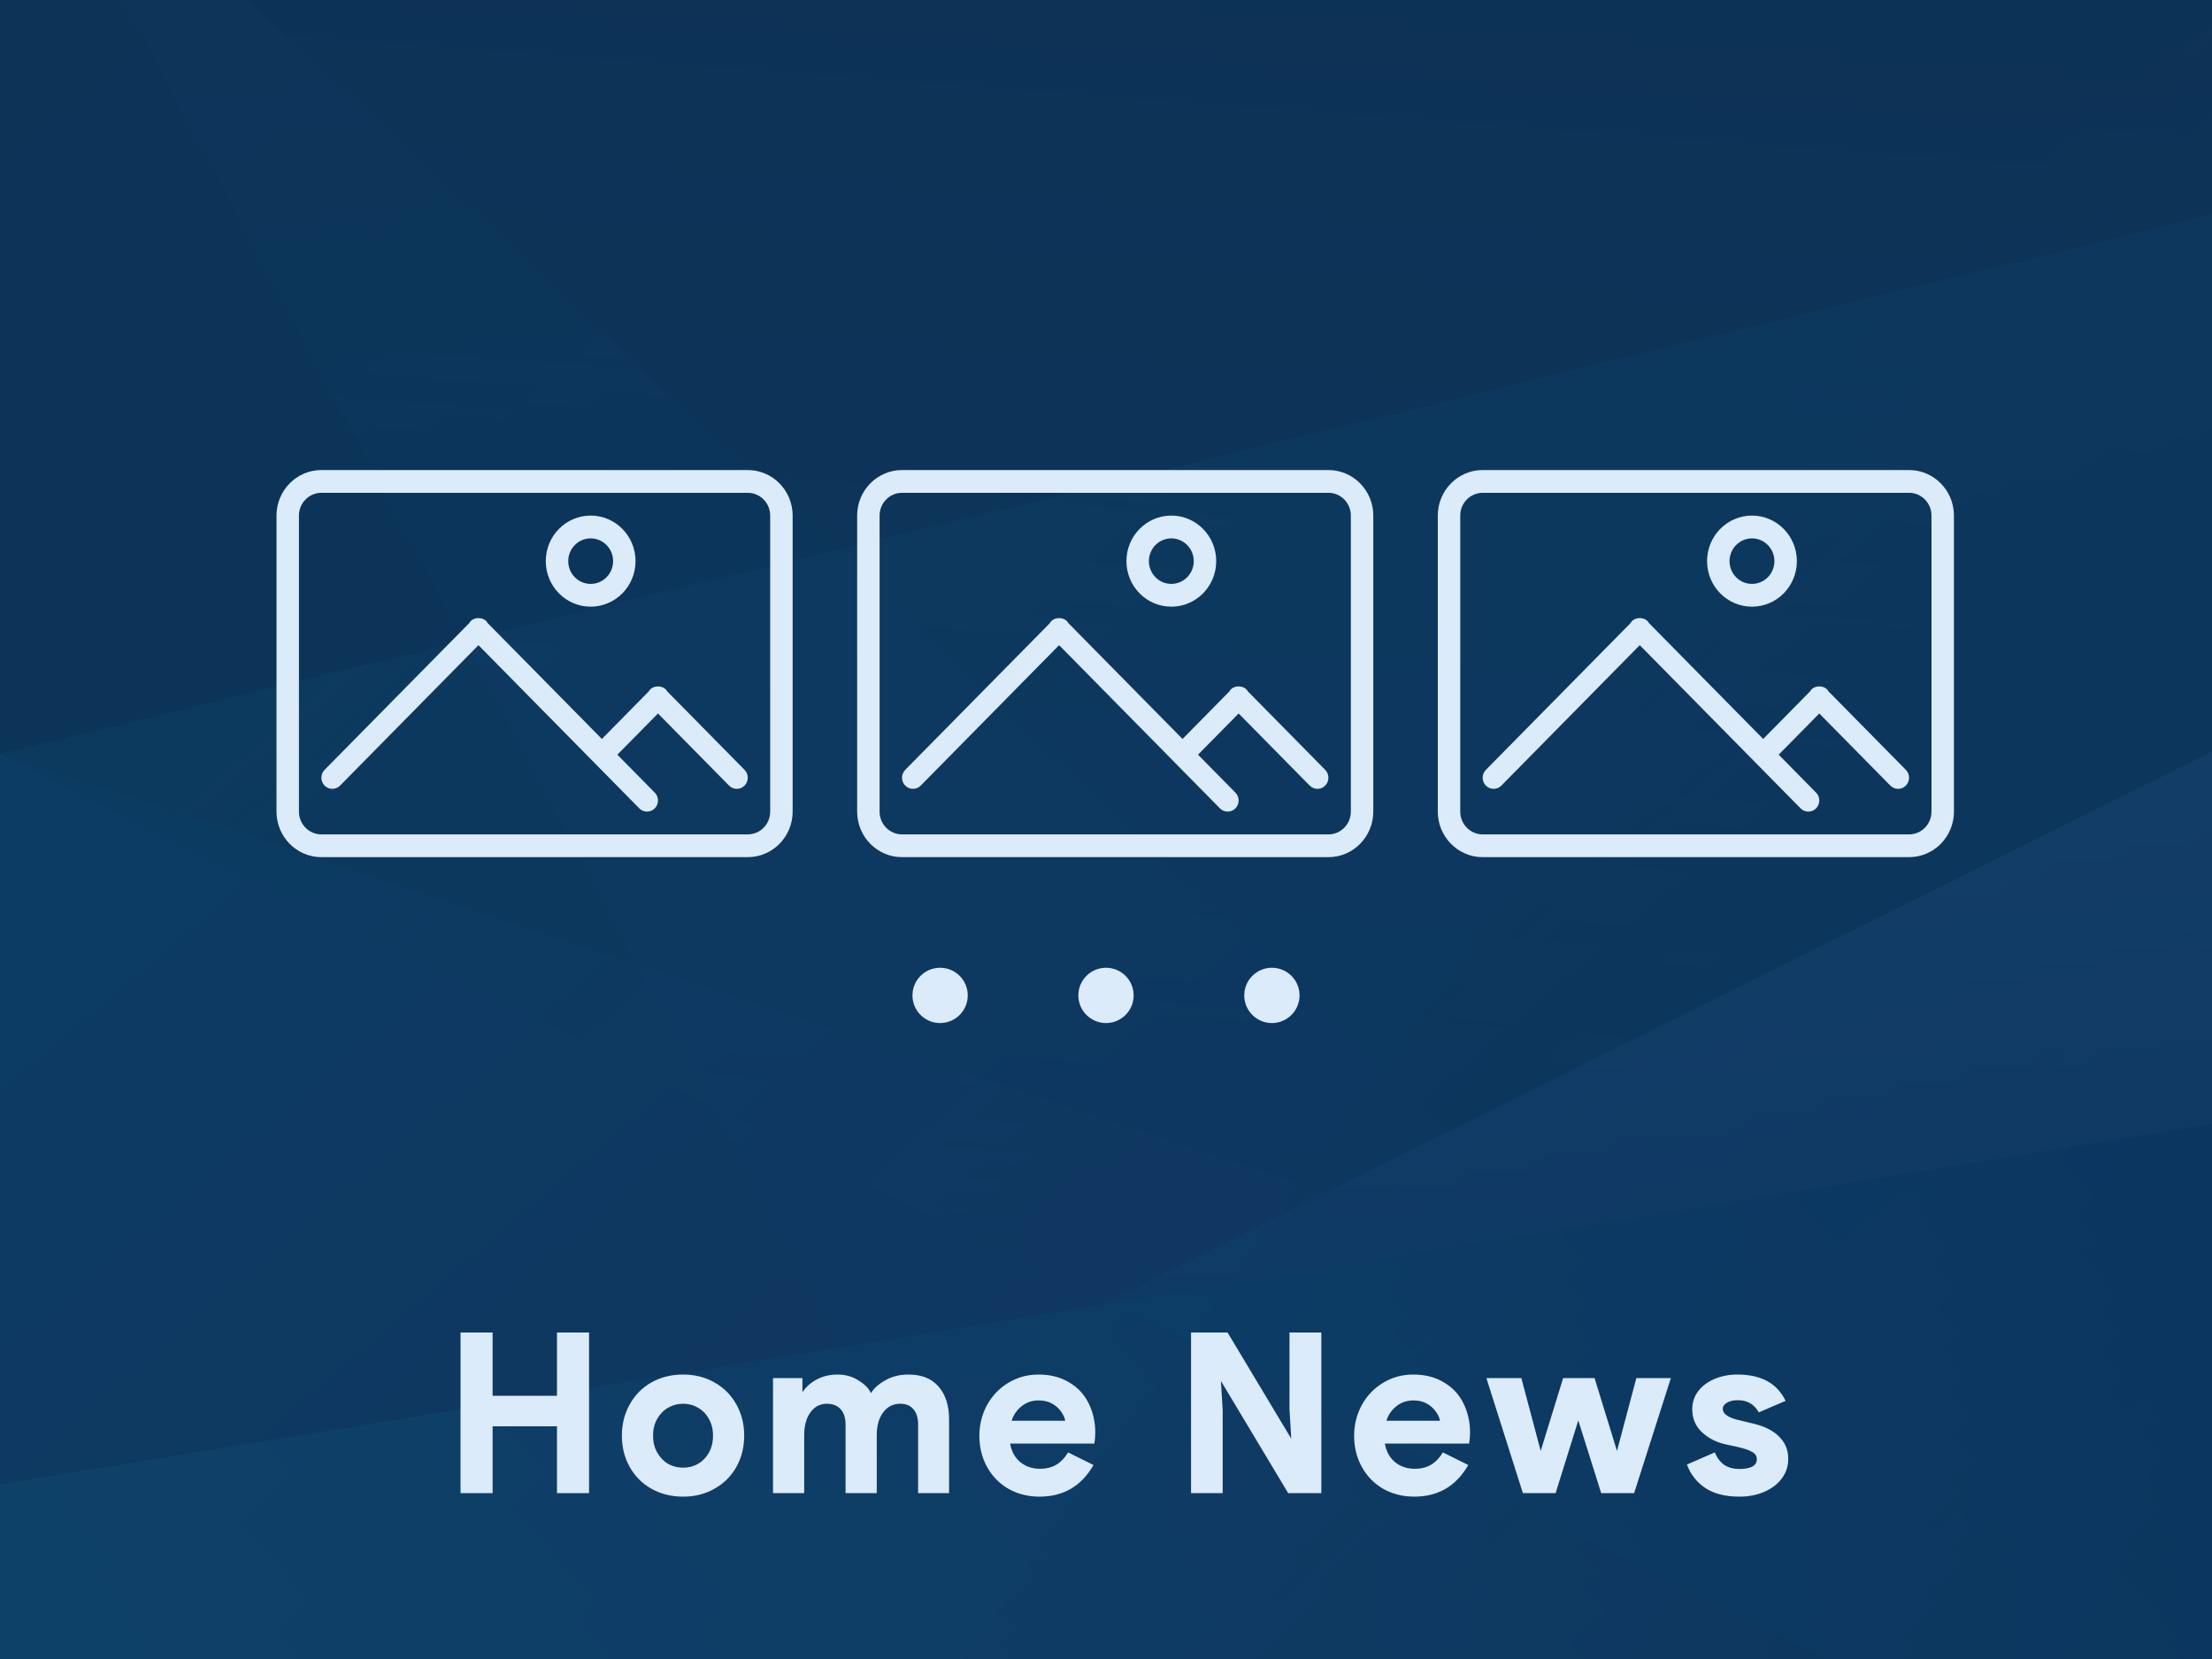
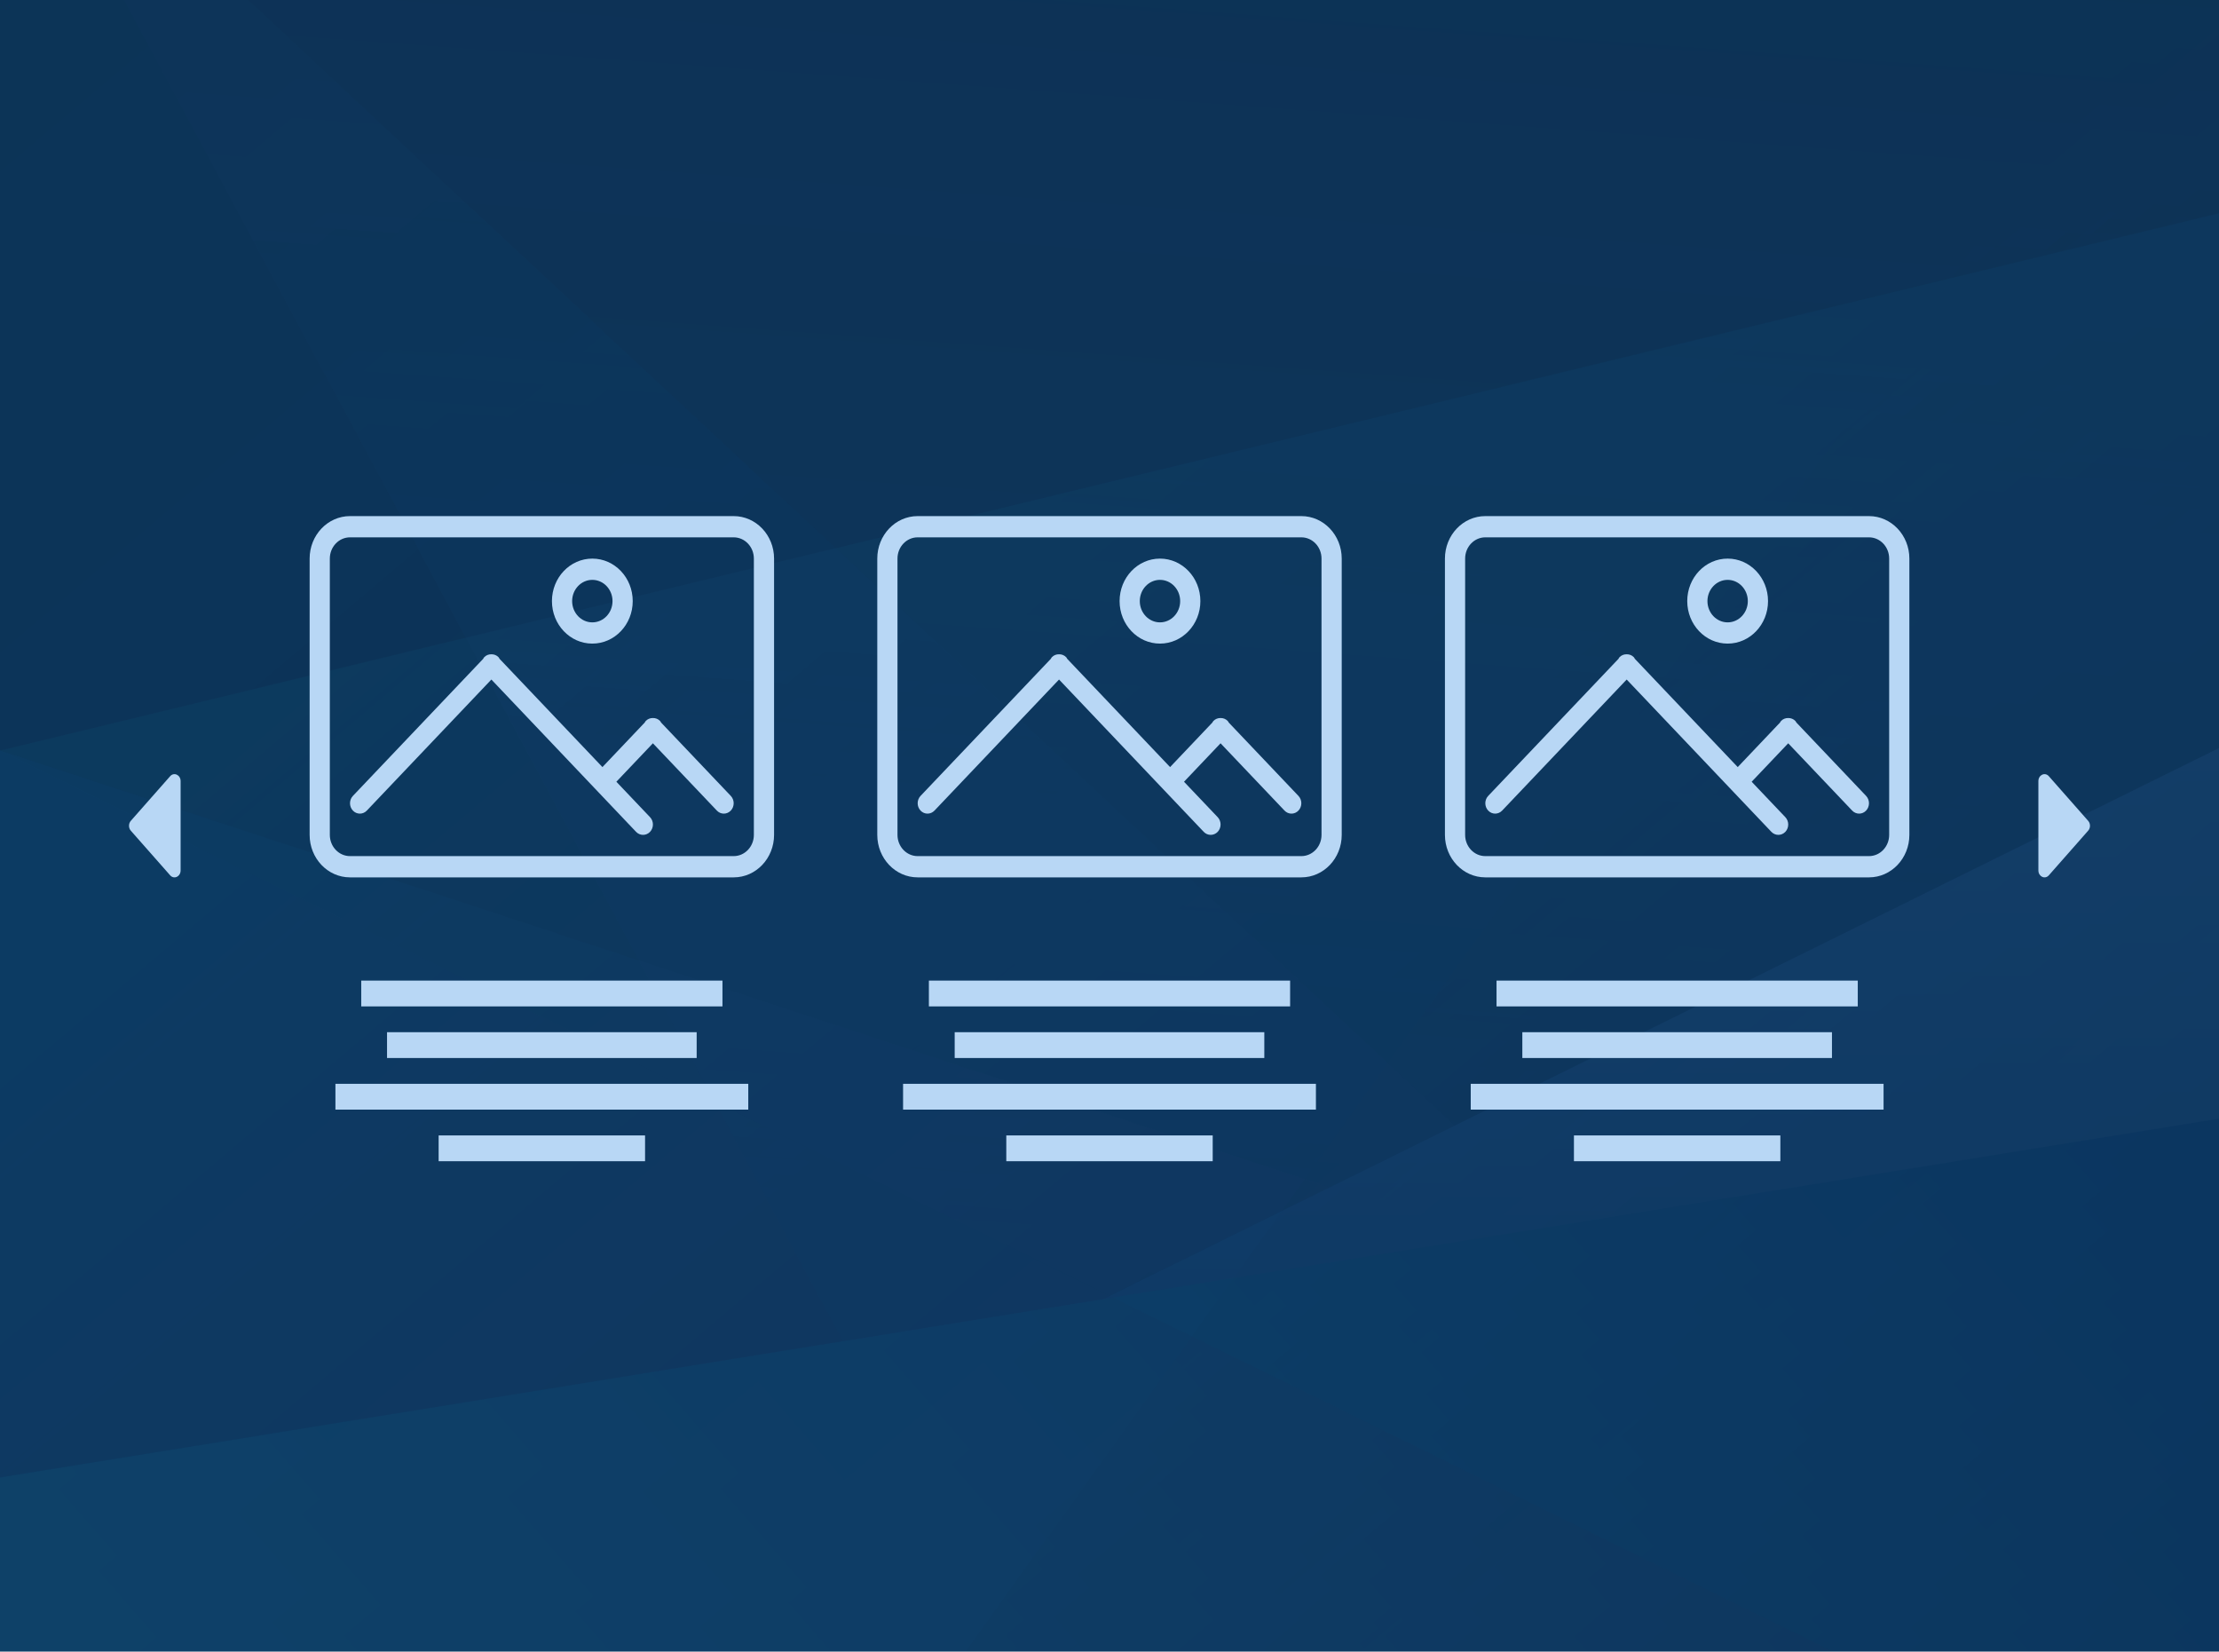
- <svg xmlns="http://www.w3.org/2000/svg" width="80" height="60" viewBox="0 0 80 60" fill="none">
+ <svg xmlns="http://www.w3.org/2000/svg" width="86" height="64" viewBox="0 0 86 64" fill="none">
  <g clip-path="url(#clip0)">
-     <rect width="80" height="60" fill="#0C3255" />
+     <rect width="86" height="64" fill="#0C3255" />
    <g opacity="0.15">
-       <path d="M80.219 7.695L4.02693e-06 27.266L0 67L80.219 67L80.219 7.695Z" fill="url(#paint0_linear)" fill-opacity="0.32" />
-       <path d="M7.64254e-06 -8.41L80.219 67L0 67L7.64254e-06 -8.41Z" fill="url(#paint1_linear)" fill-opacity="0.43" />
-       <path d="M7.64254e-06 -8.41L80.219 -3.757L80.219 67L40.108 67L7.64254e-06 -8.41Z" fill="url(#paint2_linear)" fill-opacity="0.42" />
-       <path d="M4.02693e-06 27.266L80.165 53.803L80.219 67L0 67L4.02693e-06 27.266Z" fill="url(#paint3_linear)" fill-opacity="0.45" />
-       <path d="M0 67L80.219 67L80.219 27.068L0 67Z" fill="url(#paint4_linear)" />
-       <path d="M1.35019e-06 53.678L80.219 40.606L80.219 67L0 67L1.35019e-06 53.678Z" fill="url(#paint5_linear)" />
-       <path d="M80.219 67L4.02693e-06 27.266L0 67L80.219 67Z" fill="url(#paint6_linear)" fill-opacity="0.23" />
-       <path d="M29.83 67L80.218 -3.757L80.218 67L29.83 67Z" fill="url(#paint7_linear)" fill-opacity="0.36" />
+       <path d="M86.236 8.208L4.02693e-06 29.084L0 71.467L86.236 71.467L86.236 8.208Z" fill="url(#paint0_linear)" fill-opacity="0.32" />
+       <path d="M7.64254e-06 -8.97L86.236 71.467L0 71.467L7.64254e-06 -8.97Z" fill="url(#paint1_linear)" fill-opacity="0.43" />
+       <path d="M7.64254e-06 -8.97L86.236 -4.007L86.236 71.467L43.116 71.467L7.64254e-06 -8.97Z" fill="url(#paint2_linear)" fill-opacity="0.42" />
+       <path d="M4.02693e-06 29.084L86.178 57.39L86.236 71.467L0 71.467L4.02693e-06 29.084Z" fill="url(#paint3_linear)" fill-opacity="0.45" />
+       <path d="M0 71.467L86.236 71.467L86.236 28.872L0 71.467Z" fill="url(#paint4_linear)" />
+       <path d="M1.35019e-06 57.256L86.236 43.313L86.236 71.467L0 71.467L1.35019e-06 57.256Z" fill="url(#paint5_linear)" />
+       <path d="M86.236 71.467L4.02693e-06 29.084L0 71.467L86.236 71.467Z" fill="url(#paint6_linear)" fill-opacity="0.23" />
+       <path d="M32.068 71.467L86.236 -4.007L86.236 71.467L32.068 71.467Z" fill="url(#paint7_linear)" fill-opacity="0.36" />
    </g>
-     <path d="M16.656 48.192H17.816V50.48H20.144V48.192H21.304V54H20.144V51.584H17.816V54H16.656V48.192ZM24.707 54.128C24.28 54.128 23.896 54.032 23.555 53.84C23.219 53.648 22.957 53.384 22.771 53.048C22.584 52.712 22.491 52.336 22.491 51.92C22.491 51.509 22.584 51.136 22.771 50.8C22.957 50.459 23.219 50.192 23.555 50C23.896 49.808 24.28 49.712 24.707 49.712C25.128 49.712 25.507 49.808 25.843 50C26.184 50.192 26.448 50.459 26.635 50.8C26.822 51.136 26.915 51.509 26.915 51.92C26.915 52.336 26.822 52.712 26.635 53.048C26.448 53.384 26.184 53.648 25.843 53.84C25.507 54.032 25.128 54.128 24.707 54.128ZM24.707 53.08C24.904 53.08 25.083 53.035 25.243 52.944C25.408 52.848 25.539 52.715 25.635 52.544C25.736 52.368 25.787 52.16 25.787 51.92C25.787 51.685 25.736 51.483 25.635 51.312C25.539 51.136 25.408 51.003 25.243 50.912C25.083 50.816 24.904 50.768 24.707 50.768C24.509 50.768 24.328 50.816 24.163 50.912C24.003 51.003 23.872 51.136 23.771 51.312C23.669 51.483 23.619 51.685 23.619 51.92C23.619 52.155 23.669 52.36 23.771 52.536C23.872 52.712 24.003 52.848 24.163 52.944C24.328 53.035 24.509 53.08 24.707 53.08ZM27.957 49.84H29.021V50.352C29.149 50.16 29.322 50.005 29.541 49.888C29.765 49.771 30.013 49.712 30.285 49.712C30.578 49.712 30.834 49.784 31.053 49.928C31.277 50.067 31.426 50.219 31.501 50.384C31.607 50.208 31.781 50.053 32.021 49.92C32.261 49.781 32.541 49.712 32.861 49.712C33.335 49.712 33.698 49.859 33.949 50.152C34.199 50.445 34.325 50.84 34.325 51.336V54H33.205V51.528C33.205 51.283 33.149 51.096 33.037 50.968C32.925 50.835 32.767 50.768 32.565 50.768C32.303 50.768 32.095 50.872 31.941 51.08C31.786 51.288 31.709 51.563 31.709 51.904V54H30.581V51.528C30.581 51.283 30.522 51.096 30.405 50.968C30.287 50.835 30.119 50.768 29.901 50.768C29.661 50.768 29.463 50.872 29.309 51.08C29.159 51.288 29.085 51.563 29.085 51.904V54H27.957V49.84ZM37.596 54.128C37.185 54.128 36.812 54.035 36.476 53.848C36.145 53.656 35.886 53.392 35.7 53.056C35.513 52.72 35.42 52.344 35.42 51.928C35.42 51.533 35.511 51.165 35.692 50.824C35.879 50.483 36.135 50.213 36.46 50.016C36.791 49.813 37.156 49.712 37.556 49.712C37.983 49.712 38.35 49.805 38.66 49.992C38.974 50.173 39.212 50.427 39.372 50.752C39.532 51.072 39.612 51.427 39.612 51.816C39.612 51.939 39.601 52.069 39.58 52.208H36.532C36.58 52.491 36.703 52.715 36.9 52.88C37.097 53.04 37.334 53.12 37.612 53.12C37.846 53.12 38.047 53.069 38.212 52.968C38.377 52.867 38.516 52.72 38.628 52.528L39.548 52.984C39.111 53.747 38.46 54.128 37.596 54.128ZM38.524 51.384C38.513 51.293 38.468 51.189 38.388 51.072C38.308 50.949 38.199 50.848 38.06 50.768C37.921 50.688 37.756 50.648 37.564 50.648C37.324 50.648 37.116 50.72 36.94 50.864C36.769 51.003 36.652 51.176 36.588 51.384H38.524ZM43.076 48.192H44.396L46.7 52.032L46.636 50.968V48.192H47.788V54H46.588L44.156 49.944L44.22 51.008V54H43.076V48.192ZM51.15 54.128C50.739 54.128 50.366 54.035 50.03 53.848C49.699 53.656 49.44 53.392 49.254 53.056C49.067 52.72 48.974 52.344 48.974 51.928C48.974 51.533 49.064 51.165 49.246 50.824C49.432 50.483 49.688 50.213 50.014 50.016C50.344 49.813 50.71 49.712 51.11 49.712C51.536 49.712 51.904 49.805 52.214 49.992C52.528 50.173 52.766 50.427 52.926 50.752C53.086 51.072 53.166 51.427 53.166 51.816C53.166 51.939 53.155 52.069 53.134 52.208H50.086C50.134 52.491 50.256 52.715 50.454 52.88C50.651 53.04 50.888 53.12 51.166 53.12C51.4 53.12 51.6 53.069 51.766 52.968C51.931 52.867 52.07 52.72 52.182 52.528L53.102 52.984C52.664 53.747 52.014 54.128 51.15 54.128ZM52.078 51.384C52.067 51.293 52.022 51.189 51.942 51.072C51.862 50.949 51.752 50.848 51.614 50.768C51.475 50.688 51.31 50.648 51.118 50.648C50.878 50.648 50.67 50.72 50.494 50.864C50.323 51.003 50.206 51.176 50.142 51.384H52.078ZM53.757 49.84H55.021L55.725 52.488H55.717L56.533 49.84H57.669L58.485 52.488H58.477L59.181 49.84H60.429L59.101 54H57.909L57.077 51.36H57.085L56.261 54H55.077L53.757 49.84ZM62.906 54.128C62.4 54.128 61.989 54.024 61.674 53.816C61.365 53.608 61.144 53.325 61.01 52.968L62.018 52.528C62.109 52.741 62.229 52.896 62.378 52.992C62.528 53.083 62.704 53.128 62.906 53.128C63.093 53.128 63.245 53.101 63.362 53.048C63.48 52.989 63.538 52.899 63.538 52.776C63.538 52.659 63.482 52.571 63.37 52.512C63.264 52.448 63.096 52.389 62.866 52.336L62.386 52.232C62.05 52.152 61.768 52.003 61.538 51.784C61.314 51.565 61.202 51.293 61.202 50.968C61.202 50.723 61.274 50.504 61.418 50.312C61.568 50.12 61.765 49.973 62.01 49.872C62.261 49.765 62.536 49.712 62.834 49.712C63.693 49.712 64.274 50.029 64.578 50.664L63.61 51.08C63.445 50.787 63.194 50.64 62.858 50.64C62.682 50.64 62.546 50.672 62.45 50.736C62.354 50.795 62.306 50.867 62.306 50.952C62.306 51.123 62.477 51.253 62.818 51.344L63.418 51.488C63.834 51.589 64.146 51.749 64.354 51.968C64.568 52.181 64.674 52.445 64.674 52.76C64.674 53.032 64.594 53.272 64.434 53.48C64.28 53.683 64.066 53.843 63.794 53.96C63.528 54.072 63.232 54.128 62.906 54.128Z" fill="#DBEBFA" />
-     <rect x="33" y="35" width="2" height="2" rx="1" fill="#DBEBFA" />
-     <rect x="39" y="35" width="2" height="2" rx="1" fill="#DBEBFA" />
-     <rect x="45" y="35" width="2" height="2" rx="1" fill="#DBEBFA" />
-     <path fill-rule="evenodd" clip-rule="evenodd" d="M69.043 31H53.623C52.727 31 52 30.262 52 29.353V18.647C52 17.738 52.727 17 53.623 17H69.043C69.94 17 70.667 17.738 70.667 18.647V29.353C70.667 30.262 69.94 31 69.043 31ZM69.855 18.647C69.855 18.192 69.492 17.823 69.043 17.823H53.623C53.175 17.823 52.812 18.192 52.812 18.647V29.353C52.812 29.808 53.175 30.177 53.623 30.177H69.043C69.492 30.177 69.855 29.808 69.855 29.353V18.647ZM68.367 28.412L65.797 25.804L64.329 27.294L65.681 28.667C65.836 28.824 65.836 29.078 65.681 29.236C65.526 29.392 65.276 29.392 65.121 29.236L59.304 23.333L54.299 28.412C54.145 28.569 53.894 28.569 53.739 28.412C53.584 28.255 53.584 28 53.739 27.843L58.976 22.53C58.989 22.51 58.997 22.488 59.014 22.47C59.094 22.389 59.2 22.352 59.304 22.355C59.409 22.352 59.515 22.389 59.594 22.47C59.611 22.488 59.62 22.51 59.633 22.53L63.768 26.726L65.468 25C65.482 24.981 65.49 24.959 65.507 24.941C65.587 24.86 65.692 24.823 65.797 24.825C65.902 24.823 66.007 24.86 66.087 24.941C66.104 24.959 66.112 24.981 66.126 25L68.928 27.843C69.082 28 69.082 28.255 68.928 28.412C68.773 28.569 68.522 28.569 68.367 28.412ZM63.362 21.941C62.466 21.941 61.739 21.204 61.739 20.294C61.739 19.384 62.466 18.647 63.362 18.647C64.259 18.647 64.986 19.384 64.986 20.294C64.986 21.204 64.259 21.941 63.362 21.941ZM63.362 19.471C62.914 19.471 62.551 19.84 62.551 20.294C62.551 20.749 62.914 21.118 63.362 21.118C63.81 21.118 64.174 20.749 64.174 20.294C64.174 19.84 63.81 19.471 63.362 19.471Z" fill="#DBEBFA" />
-     <path fill-rule="evenodd" clip-rule="evenodd" d="M27.044 31H11.623C10.727 31 10 30.262 10 29.353V18.647C10 17.738 10.727 17 11.623 17H27.044C27.94 17 28.667 17.738 28.667 18.647V29.353C28.667 30.262 27.94 31 27.044 31ZM27.855 18.647C27.855 18.192 27.491 17.823 27.044 17.823H11.623C11.175 17.823 10.812 18.192 10.812 18.647V29.353C10.812 29.808 11.175 30.177 11.623 30.177H27.044C27.491 30.177 27.855 29.808 27.855 29.353V18.647ZM26.367 28.412L23.797 25.804L22.328 27.294L23.681 28.667C23.836 28.824 23.836 29.078 23.681 29.236C23.526 29.392 23.276 29.392 23.121 29.236L17.304 23.333L12.299 28.412C12.145 28.569 11.894 28.569 11.739 28.412C11.584 28.255 11.584 28 11.739 27.843L16.976 22.53C16.989 22.51 16.997 22.488 17.014 22.47C17.094 22.389 17.2 22.352 17.304 22.355C17.409 22.352 17.515 22.389 17.595 22.47C17.611 22.488 17.62 22.51 17.633 22.53L21.768 26.726L23.468 25C23.482 24.981 23.49 24.959 23.507 24.941C23.587 24.86 23.692 24.823 23.797 24.825C23.902 24.823 24.007 24.86 24.087 24.941C24.104 24.959 24.112 24.981 24.126 25L26.928 27.843C27.082 28 27.082 28.255 26.928 28.412C26.773 28.569 26.522 28.569 26.367 28.412ZM21.362 21.941C20.466 21.941 19.739 21.204 19.739 20.294C19.739 19.384 20.466 18.647 21.362 18.647C22.259 18.647 22.985 19.384 22.985 20.294C22.985 21.204 22.259 21.941 21.362 21.941ZM21.362 19.471C20.914 19.471 20.551 19.84 20.551 20.294C20.551 20.749 20.914 21.118 21.362 21.118C21.81 21.118 22.174 20.749 22.174 20.294C22.174 19.84 21.81 19.471 21.362 19.471Z" fill="#DBEBFA" />
-     <path fill-rule="evenodd" clip-rule="evenodd" d="M48.044 31H32.623C31.727 31 31 30.262 31 29.353V18.647C31 17.738 31.727 17 32.623 17H48.044C48.94 17 49.667 17.738 49.667 18.647V29.353C49.667 30.262 48.94 31 48.044 31ZM48.855 18.647C48.855 18.192 48.492 17.823 48.044 17.823H32.623C32.175 17.823 31.812 18.192 31.812 18.647V29.353C31.812 29.808 32.175 30.177 32.623 30.177H48.044C48.492 30.177 48.855 29.808 48.855 29.353V18.647ZM47.367 28.412L44.797 25.804L43.328 27.294L44.681 28.667C44.836 28.824 44.836 29.078 44.681 29.236C44.526 29.392 44.276 29.392 44.121 29.236L38.304 23.333L33.299 28.412C33.145 28.569 32.894 28.569 32.739 28.412C32.584 28.255 32.584 28 32.739 27.843L37.976 22.53C37.989 22.51 37.997 22.488 38.014 22.47C38.094 22.389 38.2 22.352 38.304 22.355C38.409 22.352 38.515 22.389 38.594 22.47C38.611 22.488 38.62 22.51 38.633 22.53L42.768 26.726L44.468 25C44.482 24.981 44.49 24.959 44.507 24.941C44.587 24.86 44.692 24.823 44.797 24.825C44.902 24.823 45.007 24.86 45.087 24.941C45.104 24.959 45.112 24.981 45.126 25L47.928 27.843C48.082 28 48.082 28.255 47.928 28.412C47.773 28.569 47.522 28.569 47.367 28.412ZM42.362 21.941C41.466 21.941 40.739 21.204 40.739 20.294C40.739 19.384 41.466 18.647 42.362 18.647C43.259 18.647 43.986 19.384 43.986 20.294C43.986 21.204 43.259 21.941 42.362 21.941ZM42.362 19.471C41.914 19.471 41.551 19.84 41.551 20.294C41.551 20.749 41.914 21.118 42.362 21.118C42.81 21.118 43.174 20.749 43.174 20.294C43.174 19.84 42.81 19.471 42.362 19.471Z" fill="#DBEBFA" />
+     <path fill-rule="evenodd" clip-rule="evenodd" d="M28.435 34H13.565C12.701 34 12 33.263 12 32.353V21.647C12 20.738 12.701 20 13.565 20H28.435C29.299 20 30 20.738 30 21.647V32.353C30 33.263 29.299 34 28.435 34ZM29.217 21.647C29.217 21.192 28.867 20.823 28.435 20.823H13.565C13.133 20.823 12.783 21.192 12.783 21.647V32.353C12.783 32.807 13.133 33.176 13.565 33.176H28.435C28.867 33.176 29.217 32.807 29.217 32.353V21.647ZM27.783 31.412L25.304 28.804L23.888 30.294L25.193 31.667C25.342 31.824 25.342 32.078 25.193 32.236C25.043 32.392 24.802 32.392 24.652 32.236L19.044 26.333L14.217 31.412C14.068 31.569 13.826 31.569 13.677 31.412C13.528 31.255 13.528 31 13.677 30.843L18.727 25.53C18.739 25.51 18.747 25.488 18.764 25.47C18.841 25.389 18.942 25.352 19.044 25.355C19.144 25.352 19.246 25.389 19.323 25.47C19.34 25.488 19.348 25.51 19.36 25.53L23.348 29.726L24.987 28C25 27.981 25.008 27.959 25.025 27.941C25.102 27.86 25.203 27.823 25.304 27.825C25.405 27.823 25.507 27.86 25.584 27.941C25.601 27.959 25.608 27.981 25.621 28L28.323 30.843C28.472 31 28.472 31.255 28.323 31.412C28.174 31.569 27.932 31.569 27.783 31.412ZM22.956 24.941C22.092 24.941 21.391 24.204 21.391 23.294C21.391 22.384 22.092 21.647 22.956 21.647C23.821 21.647 24.522 22.384 24.522 23.294C24.522 24.204 23.821 24.941 22.956 24.941ZM22.956 22.471C22.524 22.471 22.174 22.84 22.174 23.294C22.174 23.749 22.524 24.118 22.956 24.118C23.389 24.118 23.739 23.749 23.739 23.294C23.739 22.84 23.389 22.471 22.956 22.471Z" fill="#B8D7F5" />
+     <rect x="14" y="38" width="14" height="1" fill="#B8D7F5" />
+     <rect x="15" y="40" width="12" height="1" fill="#B8D7F5" />
+     <rect x="13" y="42" width="16" height="1" fill="#B8D7F5" />
+     <rect x="17" y="44" width="8" height="1" fill="#B8D7F5" />
+     <path fill-rule="evenodd" clip-rule="evenodd" d="M50.435 34H35.565C34.701 34 34 33.263 34 32.353V21.647C34 20.738 34.701 20 35.565 20H50.435C51.299 20 52 20.738 52 21.647V32.353C52 33.263 51.299 34 50.435 34ZM51.217 21.647C51.217 21.192 50.867 20.823 50.435 20.823H35.565C35.133 20.823 34.783 21.192 34.783 21.647V32.353C34.783 32.807 35.133 33.176 35.565 33.176H50.435C50.867 33.176 51.217 32.807 51.217 32.353V21.647ZM49.783 31.412L47.304 28.804L45.888 30.294L47.193 31.667C47.342 31.824 47.342 32.078 47.193 32.236C47.043 32.392 46.801 32.392 46.652 32.236L41.044 26.333L36.217 31.412C36.068 31.569 35.826 31.569 35.677 31.412C35.528 31.255 35.528 31 35.677 30.843L40.727 25.53C40.739 25.51 40.747 25.488 40.764 25.47C40.841 25.389 40.943 25.352 41.044 25.355C41.144 25.352 41.246 25.389 41.323 25.47C41.34 25.488 41.347 25.51 41.36 25.53L45.348 29.726L46.987 28C47 27.981 47.008 27.959 47.025 27.941C47.102 27.86 47.203 27.823 47.304 27.825C47.405 27.823 47.507 27.86 47.584 27.941C47.601 27.959 47.608 27.981 47.621 28L50.323 30.843C50.472 31 50.472 31.255 50.323 31.412C50.174 31.569 49.932 31.569 49.783 31.412ZM44.956 24.941C44.092 24.941 43.391 24.204 43.391 23.294C43.391 22.384 44.092 21.647 44.956 21.647C45.821 21.647 46.522 22.384 46.522 23.294C46.522 24.204 45.821 24.941 44.956 24.941ZM44.956 22.471C44.525 22.471 44.174 22.84 44.174 23.294C44.174 23.749 44.525 24.118 44.956 24.118C45.389 24.118 45.739 23.749 45.739 23.294C45.739 22.84 45.389 22.471 44.956 22.471Z" fill="#B8D7F5" />
+     <rect x="36" y="38" width="14" height="1" fill="#B8D7F5" />
+     <rect x="37" y="40" width="12" height="1" fill="#B8D7F5" />
+     <rect x="35" y="42" width="16" height="1" fill="#B8D7F5" />
+     <rect x="39" y="44" width="8" height="1" fill="#B8D7F5" />
+     <path fill-rule="evenodd" clip-rule="evenodd" d="M72.435 34H57.565C56.701 34 56 33.263 56 32.353V21.647C56 20.738 56.701 20 57.565 20H72.435C73.299 20 74 20.738 74 21.647V32.353C74 33.263 73.299 34 72.435 34ZM73.217 21.647C73.217 21.192 72.867 20.823 72.435 20.823H57.565C57.133 20.823 56.783 21.192 56.783 21.647V32.353C56.783 32.807 57.133 33.176 57.565 33.176H72.435C72.867 33.176 73.217 32.807 73.217 32.353V21.647ZM71.783 31.412L69.304 28.804L67.888 30.294L69.193 31.667C69.342 31.824 69.342 32.078 69.193 32.236C69.043 32.392 68.802 32.392 68.652 32.236L63.044 26.333L58.217 31.412C58.068 31.569 57.826 31.569 57.677 31.412C57.528 31.255 57.528 31 57.677 30.843L62.727 25.53C62.739 25.51 62.747 25.488 62.764 25.47C62.841 25.389 62.943 25.352 63.044 25.355C63.144 25.352 63.246 25.389 63.323 25.47C63.34 25.488 63.347 25.51 63.36 25.53L67.348 29.726L68.987 28C69 27.981 69.008 27.959 69.025 27.941C69.102 27.86 69.203 27.823 69.304 27.825C69.405 27.823 69.507 27.86 69.584 27.941C69.601 27.959 69.608 27.981 69.621 28L72.323 30.843C72.472 31 72.472 31.255 72.323 31.412C72.174 31.569 71.932 31.569 71.783 31.412ZM66.957 24.941C66.092 24.941 65.391 24.204 65.391 23.294C65.391 22.384 66.092 21.647 66.957 21.647C67.821 21.647 68.522 22.384 68.522 23.294C68.522 24.204 67.821 24.941 66.957 24.941ZM66.957 22.471C66.525 22.471 66.174 22.84 66.174 23.294C66.174 23.749 66.525 24.118 66.957 24.118C67.388 24.118 67.739 23.749 67.739 23.294C67.739 22.84 67.388 22.471 66.957 22.471Z" fill="#B8D7F5" />
+     <rect x="58" y="38" width="14" height="1" fill="#B8D7F5" />
+     <rect x="59" y="40" width="12" height="1" fill="#B8D7F5" />
+     <rect x="57" y="42" width="16" height="1" fill="#B8D7F5" />
+     <rect x="61" y="44" width="8" height="1" fill="#B8D7F5" />
+     <path d="M79 33.73V30.27C79 30.03 79.255 29.91 79.405 30.079L80.93 31.81C81.023 31.915 81.023 32.085 80.93 32.19L79.405 33.921C79.255 34.09 79 33.97 79 33.73Z" fill="#B8D7F5" />
+     <path d="M7 30.27L7 33.73C7 33.97 6.745 34.09 6.595 33.921L5.069 32.19C4.977 32.085 4.977 31.915 5.069 31.81L6.595 30.079C6.745 29.91 7 30.03 7 30.27Z" fill="#B8D7F5" />
  </g>
  <defs>
-     <linearGradient id="paint0_linear" x1="11.73" y1="21.44" x2="69.517" y2="89.215" gradientUnits="userSpaceOnUse">
+     <linearGradient id="paint0_linear" x1="12.61" y1="22.869" x2="74.172" y2="95.635" gradientUnits="userSpaceOnUse">
      <stop stop-color="#1FBEF2" />
      <stop offset="1" stop-color="#0047B4" />
    </linearGradient>
-     <linearGradient id="paint1_linear" x1="-22.753" y1="16.541" x2="54.101" y2="106.678" gradientUnits="userSpaceOnUse">
+     <linearGradient id="paint1_linear" x1="-24.459" y1="17.644" x2="57.415" y2="114.419" gradientUnits="userSpaceOnUse">
      <stop stop-color="#007FD3" stop-opacity="0.3" />
      <stop offset="0.274" stop-color="#0E71C5" stop-opacity="0.492" />
      <stop offset="0.793" stop-color="#344CA2" stop-opacity="0.855" />
      <stop offset="1" stop-color="#453C92" />
    </linearGradient>
-     <linearGradient id="paint2_linear" x1="46.191" y1="-9.899" x2="41.15" y2="58.067" gradientUnits="userSpaceOnUse">
+     <linearGradient id="paint2_linear" x1="49.655" y1="-10.559" x2="44.32" y2="61.944" gradientUnits="userSpaceOnUse">
      <stop stop-color="#3E87E2" stop-opacity="0" />
      <stop offset="0.383" stop-color="#2971D2" stop-opacity="0.383" />
      <stop offset="1" stop-color="#0047B4" />
    </linearGradient>
-     <linearGradient id="paint3_linear" x1="-4.594" y1="35.358" x2="53.193" y2="103.133" gradientUnits="userSpaceOnUse">
+     <linearGradient id="paint3_linear" x1="-4.939" y1="37.716" x2="56.623" y2="110.482" gradientUnits="userSpaceOnUse">
      <stop stop-color="#007FD3" />
      <stop offset="0.006" stop-color="#017ED2" />
      <stop offset="0.265" stop-color="#1E61B6" />
      <stop offset="0.52" stop-color="#344DA2" />
      <stop offset="0.768" stop-color="#414096" />
      <stop offset="1" stop-color="#453C92" />
    </linearGradient>
-     <linearGradient id="paint4_linear" x1="40.109" y1="27.068" x2="40.109" y2="67" gradientUnits="userSpaceOnUse">
+     <linearGradient id="paint4_linear" x1="43.117" y1="28.873" x2="43.117" y2="71.467" gradientUnits="userSpaceOnUse">
      <stop stop-color="#3E87E2" />
      <stop offset="1" stop-color="#0047B4" />
    </linearGradient>
-     <linearGradient id="paint5_linear" x1="-9.418" y1="80.815" x2="67.928" y2="13.906" gradientUnits="userSpaceOnUse">
+     <linearGradient id="paint5_linear" x1="-10.125" y1="86.203" x2="72.468" y2="14.197" gradientUnits="userSpaceOnUse">
      <stop stop-color="#1FBEF2" />
      <stop offset="1" stop-color="#0047B4" />
    </linearGradient>
-     <linearGradient id="paint6_linear" x1="-9.253" y1="39.331" x2="48.534" y2="107.106" gradientUnits="userSpaceOnUse">
+     <linearGradient id="paint6_linear" x1="-9.947" y1="41.953" x2="51.615" y2="114.719" gradientUnits="userSpaceOnUse">
      <stop stop-color="#007FD3" />
      <stop offset="0.109" stop-color="#126EC2" />
      <stop offset="0.29" stop-color="#2858AD" />
      <stop offset="0.486" stop-color="#38489E" />
      <stop offset="0.706" stop-color="#423F95" />
      <stop offset="1" stop-color="#453C92" />
    </linearGradient>
-     <linearGradient id="paint7_linear" x1="47.123" y1="27.192" x2="84.937" y2="71.542" gradientUnits="userSpaceOnUse">
+     <linearGradient id="paint7_linear" x1="50.658" y1="29.005" x2="90.942" y2="76.621" gradientUnits="userSpaceOnUse">
      <stop stop-color="#3C436E" stop-opacity="0" />
      <stop offset="0.196" stop-color="#2F365A" stop-opacity="0.196" />
      <stop offset="0.489" stop-color="#202643" stop-opacity="0.489" />
      <stop offset="0.764" stop-color="#171C35" stop-opacity="0.764" />
      <stop offset="1" stop-color="#141930" />
    </linearGradient>
    <clipPath id="clip0">
-       <rect width="80" height="60" fill="white" />
+       <rect width="86" height="64" fill="white" />
    </clipPath>
  </defs>
</svg>
